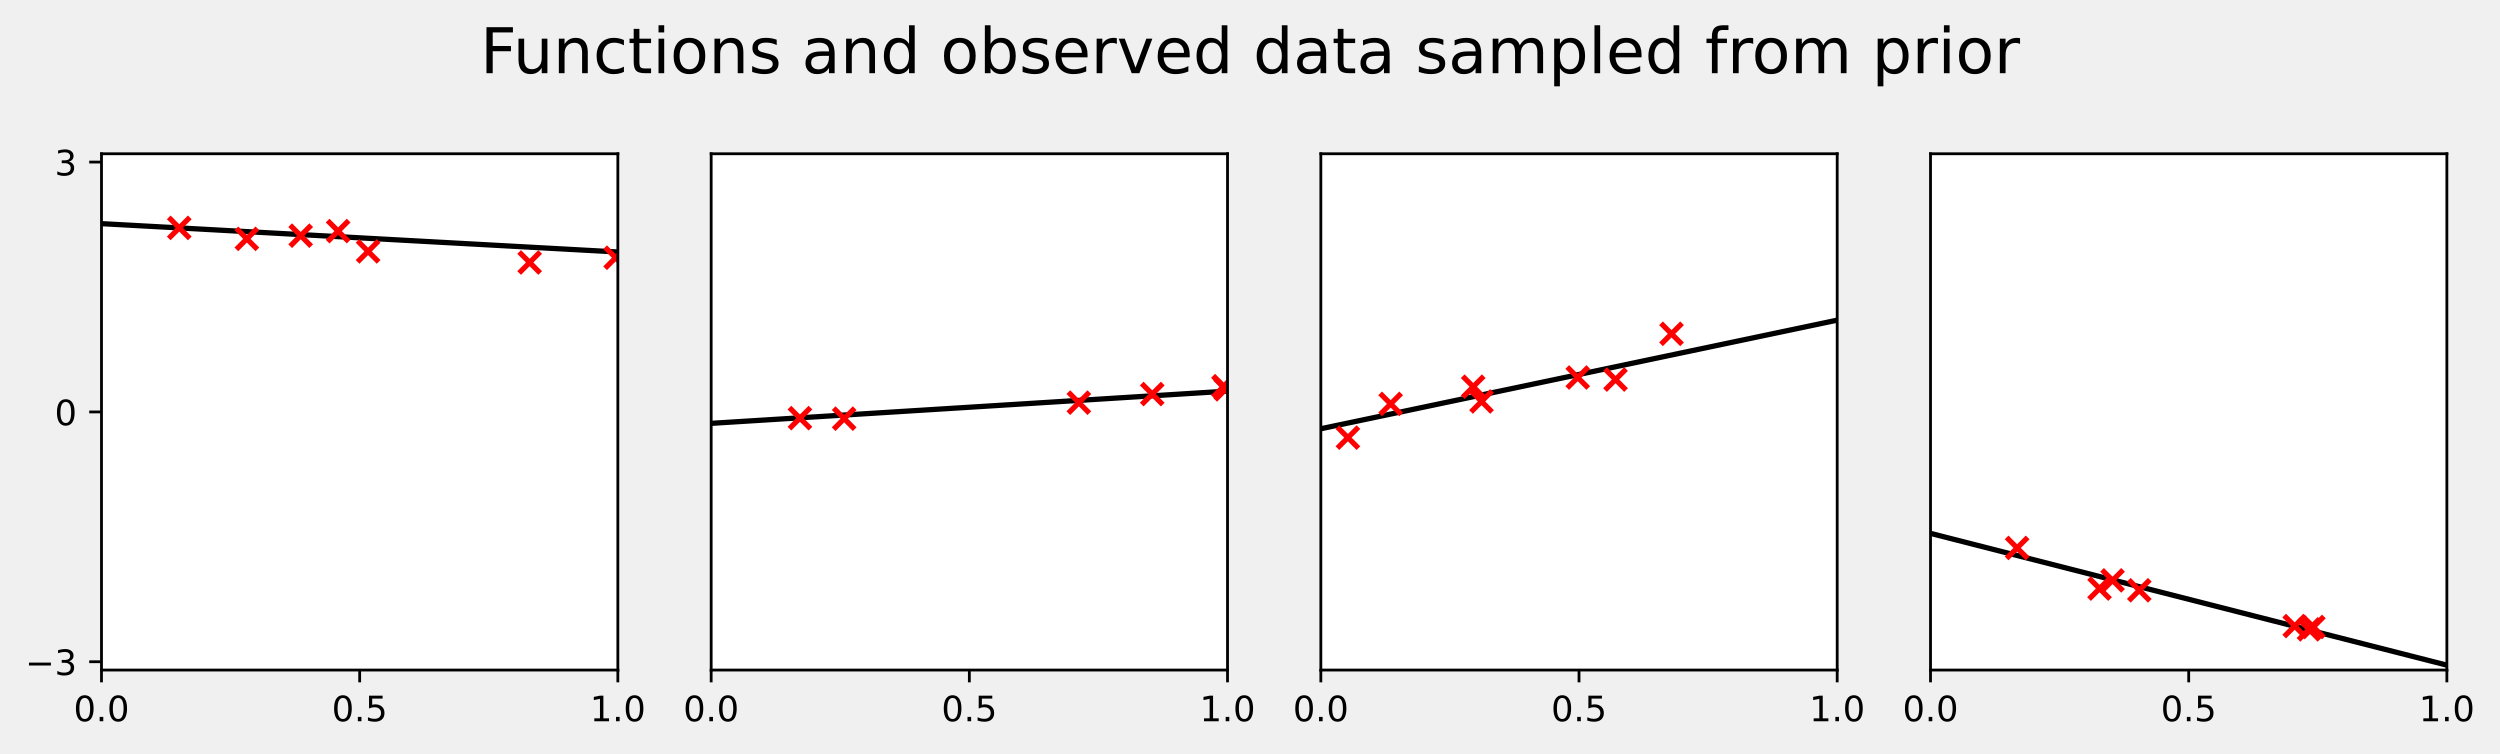
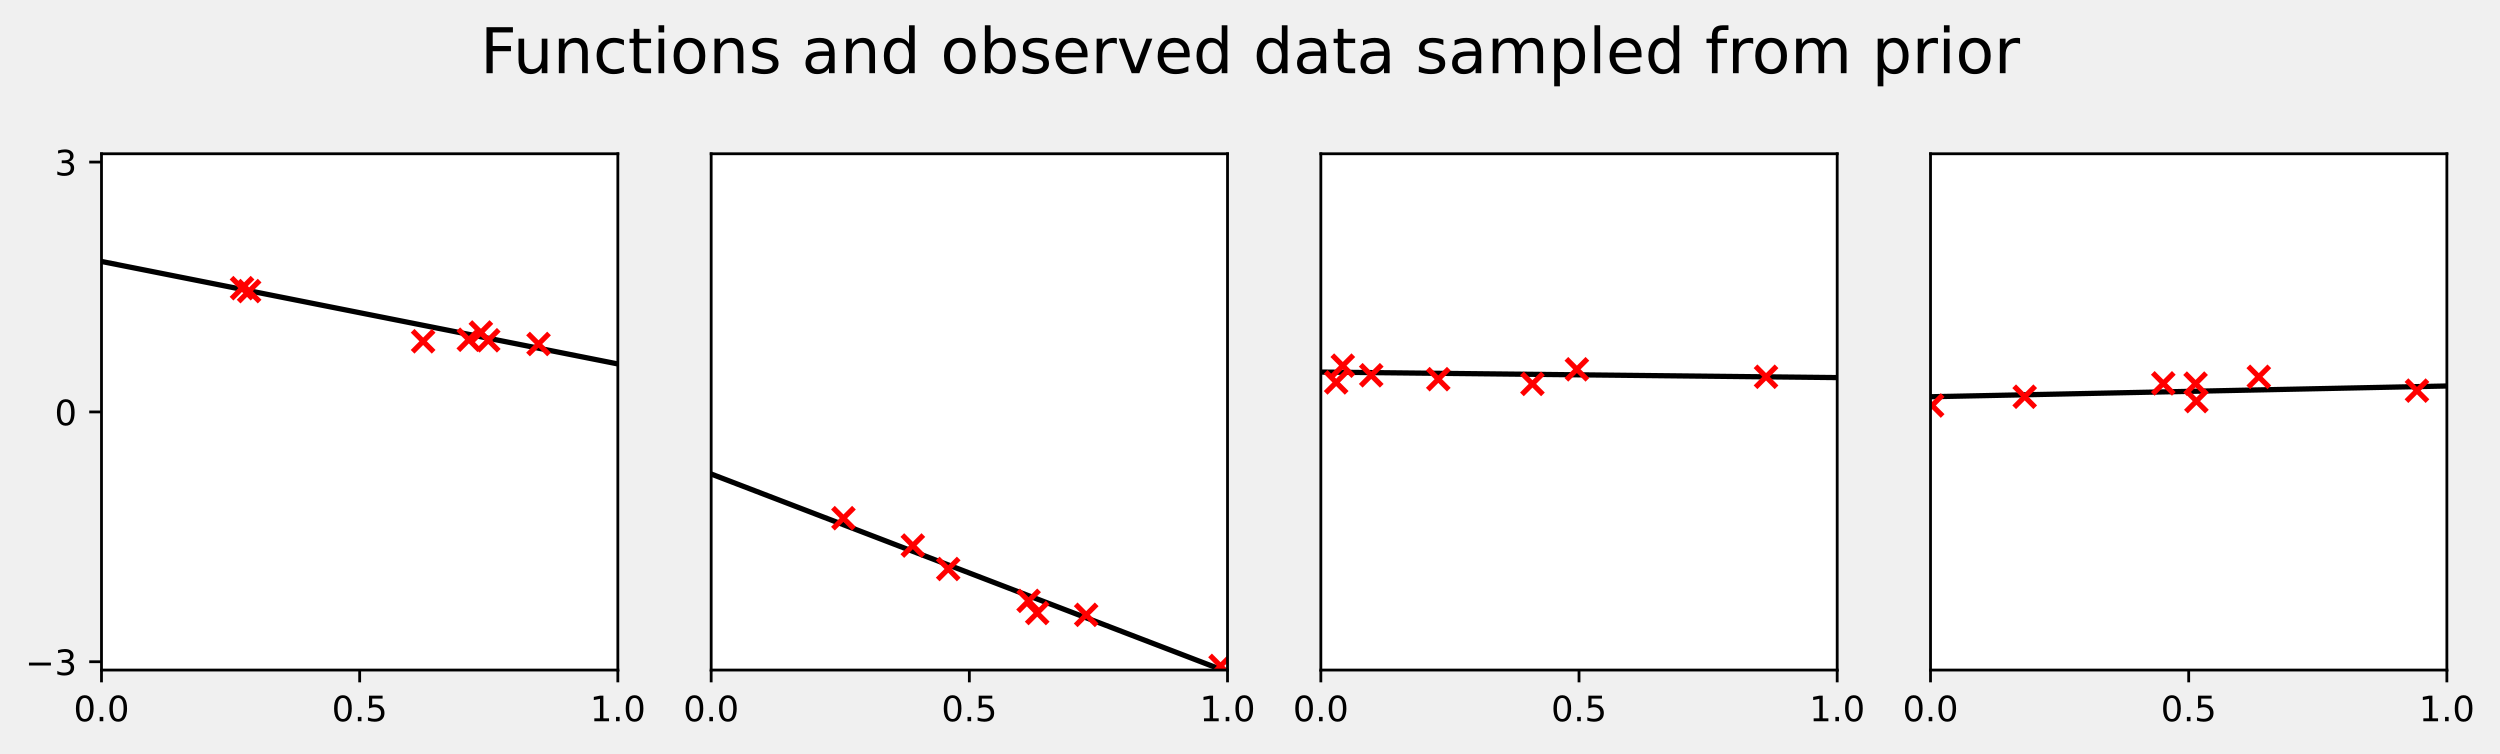
<svg xmlns="http://www.w3.org/2000/svg" xmlns:xlink="http://www.w3.org/1999/xlink" height="214.958pt" version="1.1" viewBox="0 0 712.931 214.958" width="712.931pt">
  <defs>
    <style type="text/css">*{stroke-linecap:butt;stroke-linejoin:round;}</style>
  </defs>
  <g id="figure_1">
    <g id="patch_1">
      <path d="M 0 214.958  L 712.931 214.958  L 712.931 -0  L 0 -0  z " style="fill:none;" />
    </g>
    <g id="axes_1">
      <g id="patch_2">
        <path d="M 28.942 191.08  L 176.192 191.08  L 176.192 43.85  L 28.942 43.85  z " style="fill:#ffffff;" />
      </g>
      <g id="line2d_1">
-         <path clip-path="url(#p3dce92cbe5)" d="M 28.942 63.778  L 30.43 63.859  L 31.917 63.941  L 33.404 64.023  L 34.892 64.104  L 36.379 64.186  L 37.866 64.268  L 39.354 64.349  L 40.841 64.431  L 42.329 64.513  L 43.816 64.594  L 45.303 64.676  L 46.791 64.758  L 48.278 64.839  L 49.765 64.921  L 51.253 65.003  L 52.74 65.084  L 54.228 65.166  L 55.715 65.248  L 57.202 65.329  L 58.69 65.411  L 60.177 65.493  L 61.664 65.574  L 63.152 65.656  L 64.639 65.738  L 66.127 65.819  L 67.614 65.901  L 69.101 65.983  L 70.589 66.064  L 72.076 66.146  L 73.563 66.228  L 75.051 66.31  L 76.538 66.391  L 78.026 66.473  L 79.513 66.555  L 81 66.636  L 82.488 66.718  L 83.975 66.8  L 85.462 66.881  L 86.95 66.963  L 88.437 67.045  L 89.925 67.126  L 91.412 67.208  L 92.899 67.29  L 94.387 67.371  L 95.874 67.453  L 97.361 67.535  L 98.849 67.616  L 100.336 67.698  L 101.824 67.78  L 103.311 67.861  L 104.798 67.943  L 106.286 68.025  L 107.773 68.106  L 109.26 68.188  L 110.748 68.27  L 112.235 68.351  L 113.722 68.433  L 115.21 68.515  L 116.697 68.597  L 118.185 68.678  L 119.672 68.76  L 121.159 68.842  L 122.647 68.923  L 124.134 69.005  L 125.621 69.087  L 127.109 69.168  L 128.596 69.25  L 130.084 69.332  L 131.571 69.413  L 133.058 69.495  L 134.546 69.577  L 136.033 69.658  L 137.52 69.74  L 139.008 69.822  L 140.495 69.903  L 141.983 69.985  L 143.47 70.067  L 144.957 70.148  L 146.445 70.23  L 147.932 70.312  L 149.419 70.393  L 150.907 70.475  L 152.394 70.557  L 153.882 70.638  L 155.369 70.72  L 156.856 70.802  L 158.344 70.883  L 159.831 70.965  L 161.318 71.047  L 162.806 71.129  L 164.293 71.21  L 165.781 71.292  L 167.268 71.374  L 168.755 71.455  L 170.243 71.537  L 171.73 71.619  L 173.217 71.7  L 174.705 71.782  L 176.192 71.864  " style="fill:none;stroke:#000000;stroke-linecap:square;stroke-width:1.5;" />
+         <path clip-path="url(#p190dbe35b3)" d="M 28.942 74.561  L 30.43 74.856  L 31.917 75.151  L 33.404 75.446  L 34.892 75.741  L 36.379 76.037  L 37.866 76.332  L 39.354 76.627  L 40.841 76.922  L 42.329 77.217  L 43.816 77.513  L 45.303 77.808  L 46.791 78.103  L 48.278 78.398  L 49.765 78.694  L 51.253 78.989  L 52.74 79.284  L 54.228 79.579  L 55.715 79.874  L 57.202 80.17  L 58.69 80.465  L 60.177 80.76  L 61.664 81.055  L 63.152 81.351  L 64.639 81.646  L 66.127 81.941  L 67.614 82.236  L 69.101 82.531  L 70.589 82.827  L 72.076 83.122  L 73.563 83.417  L 75.051 83.712  L 76.538 84.008  L 78.026 84.303  L 79.513 84.598  L 81 84.893  L 82.488 85.188  L 83.975 85.484  L 85.462 85.779  L 86.95 86.074  L 88.437 86.369  L 89.925 86.665  L 91.412 86.96  L 92.899 87.255  L 94.387 87.55  L 95.874 87.845  L 97.361 88.141  L 98.849 88.436  L 100.336 88.731  L 101.824 89.026  L 103.311 89.322  L 104.798 89.617  L 106.286 89.912  L 107.773 90.207  L 109.26 90.502  L 110.748 90.798  L 112.235 91.093  L 113.722 91.388  L 115.21 91.683  L 116.697 91.979  L 118.185 92.274  L 119.672 92.569  L 121.159 92.864  L 122.647 93.159  L 124.134 93.455  L 125.621 93.75  L 127.109 94.045  L 128.596 94.34  L 130.084 94.636  L 131.571 94.931  L 133.058 95.226  L 134.546 95.521  L 136.033 95.816  L 137.52 96.112  L 139.008 96.407  L 140.495 96.702  L 141.983 96.997  L 143.47 97.293  L 144.957 97.588  L 146.445 97.883  L 147.932 98.178  L 149.419 98.473  L 150.907 98.769  L 152.394 99.064  L 153.882 99.359  L 155.369 99.654  L 156.856 99.95  L 158.344 100.245  L 159.831 100.54  L 161.318 100.835  L 162.806 101.13  L 164.293 101.426  L 165.781 101.721  L 167.268 102.016  L 168.755 102.311  L 170.243 102.607  L 171.73 102.902  L 173.217 103.197  L 174.705 103.492  L 176.192 103.787  " style="fill:none;stroke:#000000;stroke-linecap:square;stroke-width:1.5;" />
      </g>
      <g id="matplotlib.axis_1">
        <g id="xtick_1">
          <g id="line2d_2">
            <defs>
-               <path d="M 0 0  L 0 3.5  " id="m2821bee00d" style="stroke:#000000;stroke-width:0.8;" />
+               <path d="M 0 0  L 0 3.5  " id="m318481efe6" style="stroke:#000000;stroke-width:0.8;" />
            </defs>
            <g>
-               <use style="stroke:#000000;stroke-width:0.8;" x="28.942" xlink:href="#m2821bee00d" y="191.08" />
+               <use style="stroke:#000000;stroke-width:0.8;" x="28.942" xlink:href="#m318481efe6" y="191.08" />
            </g>
          </g>
          <g id="text_1">
            <g transform="translate(20.99063 205.6784)scale(0.1 -0.1)">
              <defs>
                <path d="M 31.781 66.406  Q 24.172 66.406 20.328 58.906  Q 16.5 51.422 16.5 36.375  Q 16.5 21.391 20.328 13.891  Q 24.172 6.391 31.781 6.391  Q 39.453 6.391 43.281 13.891  Q 47.125 21.391 47.125 36.375  Q 47.125 51.422 43.281 58.906  Q 39.453 66.406 31.781 66.406  z M 31.781 74.219  Q 44.047 74.219 50.516 64.516  Q 56.984 54.828 56.984 36.375  Q 56.984 17.969 50.516 8.266  Q 44.047 -1.422 31.781 -1.422  Q 19.531 -1.422 13.062 8.266  Q 6.594 17.969 6.594 36.375  Q 6.594 54.828 13.062 64.516  Q 19.531 74.219 31.781 74.219  z " id="DejaVuSans-48" />
                <path d="M 10.688 12.406  L 21 12.406  L 21 0  L 10.688 0  z " id="DejaVuSans-46" />
              </defs>
              <use xlink:href="#DejaVuSans-48" />
              <use x="63.623" xlink:href="#DejaVuSans-46" />
              <use x="95.41" xlink:href="#DejaVuSans-48" />
            </g>
          </g>
        </g>
        <g id="xtick_2">
          <g id="line2d_3">
            <g>
-               <use style="stroke:#000000;stroke-width:0.8;" x="102.567" xlink:href="#m2821bee00d" y="191.08" />
+               <use style="stroke:#000000;stroke-width:0.8;" x="102.567" xlink:href="#m318481efe6" y="191.08" />
            </g>
          </g>
          <g id="text_2">
            <g transform="translate(94.61562 205.6784)scale(0.1 -0.1)">
              <defs>
                <path d="M 10.797 72.906  L 49.516 72.906  L 49.516 64.594  L 19.828 64.594  L 19.828 46.734  Q 21.969 47.469 24.109 47.828  Q 26.266 48.188 28.422 48.188  Q 40.625 48.188 47.75 41.5  Q 54.891 34.812 54.891 23.391  Q 54.891 11.625 47.562 5.094  Q 40.234 -1.422 26.906 -1.422  Q 22.312 -1.422 17.547 -0.641  Q 12.797 0.141 7.719 1.703  L 7.719 11.625  Q 12.109 9.234 16.797 8.062  Q 21.484 6.891 26.703 6.891  Q 35.156 6.891 40.078 11.328  Q 45.016 15.766 45.016 23.391  Q 45.016 31 40.078 35.438  Q 35.156 39.891 26.703 39.891  Q 22.75 39.891 18.812 39.016  Q 14.891 38.141 10.797 36.281  z " id="DejaVuSans-53" />
              </defs>
              <use xlink:href="#DejaVuSans-48" />
              <use x="63.623" xlink:href="#DejaVuSans-46" />
              <use x="95.41" xlink:href="#DejaVuSans-53" />
            </g>
          </g>
        </g>
        <g id="xtick_3">
          <g id="line2d_4">
            <g>
-               <use style="stroke:#000000;stroke-width:0.8;" x="176.192" xlink:href="#m2821bee00d" y="191.08" />
+               <use style="stroke:#000000;stroke-width:0.8;" x="176.192" xlink:href="#m318481efe6" y="191.08" />
            </g>
          </g>
          <g id="text_3">
            <g transform="translate(168.2406 205.6784)scale(0.1 -0.1)">
              <defs>
                <path d="M 12.406 8.297  L 28.516 8.297  L 28.516 63.922  L 10.984 60.406  L 10.984 69.391  L 28.422 72.906  L 38.281 72.906  L 38.281 8.297  L 54.391 8.297  L 54.391 0  L 12.406 0  z " id="DejaVuSans-49" />
              </defs>
              <use xlink:href="#DejaVuSans-49" />
              <use x="63.623" xlink:href="#DejaVuSans-46" />
              <use x="95.41" xlink:href="#DejaVuSans-48" />
            </g>
          </g>
        </g>
      </g>
      <g id="matplotlib.axis_2">
        <g id="ytick_1">
          <g id="line2d_5">
            <defs>
-               <path d="M 0 0  L -3.5 0  " id="m5debaa79bd" style="stroke:#000000;stroke-width:0.8;" />
+               <path d="M 0 0  L -3.5 0  " id="mc64f50868d" style="stroke:#000000;stroke-width:0.8;" />
            </defs>
            <g>
-               <use style="stroke:#000000;stroke-width:0.8;" x="28.942" xlink:href="#m5debaa79bd" y="188.705" />
+               <use style="stroke:#000000;stroke-width:0.8;" x="28.942" xlink:href="#mc64f50868d" y="188.705" />
            </g>
          </g>
          <g id="text_4">
            <g transform="translate(7.2 192.5045)scale(0.1 -0.1)">
              <defs>
                <path d="M 10.594 35.5  L 73.188 35.5  L 73.188 27.203  L 10.594 27.203  z " id="DejaVuSans-8722" />
                <path d="M 40.578 39.312  Q 47.656 37.797 51.625 33  Q 55.609 28.219 55.609 21.188  Q 55.609 10.406 48.188 4.484  Q 40.766 -1.422 27.094 -1.422  Q 22.516 -1.422 17.656 -0.516  Q 12.797 0.391 7.625 2.203  L 7.625 11.719  Q 11.719 9.328 16.594 8.109  Q 21.484 6.891 26.812 6.891  Q 36.078 6.891 40.938 10.547  Q 45.797 14.203 45.797 21.188  Q 45.797 27.641 41.281 31.266  Q 36.766 34.906 28.719 34.906  L 20.219 34.906  L 20.219 43.016  L 29.109 43.016  Q 36.375 43.016 40.234 45.922  Q 44.094 48.828 44.094 54.297  Q 44.094 59.906 40.109 62.906  Q 36.141 65.922 28.719 65.922  Q 24.656 65.922 20.016 65.031  Q 15.375 64.156 9.812 62.312  L 9.812 71.094  Q 15.438 72.656 20.344 73.438  Q 25.25 74.219 29.594 74.219  Q 40.828 74.219 47.359 69.109  Q 53.906 64.016 53.906 55.328  Q 53.906 49.266 50.438 45.094  Q 46.969 40.922 40.578 39.312  z " id="DejaVuSans-51" />
              </defs>
              <use xlink:href="#DejaVuSans-8722" />
              <use x="83.789" xlink:href="#DejaVuSans-51" />
            </g>
          </g>
        </g>
        <g id="ytick_2">
          <g id="line2d_6">
            <g>
-               <use style="stroke:#000000;stroke-width:0.8;" x="28.942" xlink:href="#m5debaa79bd" y="117.465" />
+               <use style="stroke:#000000;stroke-width:0.8;" x="28.942" xlink:href="#mc64f50868d" y="117.465" />
            </g>
          </g>
          <g id="text_5">
            <g transform="translate(15.57969 121.2641)scale(0.1 -0.1)">
              <use xlink:href="#DejaVuSans-48" />
            </g>
          </g>
        </g>
        <g id="ytick_3">
          <g id="line2d_7">
            <g>
-               <use style="stroke:#000000;stroke-width:0.8;" x="28.942" xlink:href="#m5debaa79bd" y="46.224" />
+               <use style="stroke:#000000;stroke-width:0.8;" x="28.942" xlink:href="#mc64f50868d" y="46.224" />
            </g>
          </g>
          <g id="text_6">
            <g transform="translate(15.57969 50.02358)scale(0.1 -0.1)">
              <use xlink:href="#DejaVuSans-51" />
            </g>
          </g>
        </g>
      </g>
      <g id="PathCollection_1">
        <defs>
-           <path d="M -3 3  L 3 -3  M -3 -3  L 3 3  " id="m48b1c55c23" style="stroke:#ff0000;stroke-width:1.5;" />
+           <path d="M -3 3  L 3 -3  M -3 -3  L 3 3  " id="mea6bf437be" style="stroke:#ff0000;stroke-width:1.5;" />
        </defs>
-         <g clip-path="url(#p3dce92cbe5)">
-           <use style="fill:#ff0000;stroke:#ff0000;stroke-width:1.5;" x="70.398" xlink:href="#m48b1c55c23" y="68.115" />
-           <use style="fill:#ff0000;stroke:#ff0000;stroke-width:1.5;" x="104.968" xlink:href="#m48b1c55c23" y="71.686" />
-           <use style="fill:#ff0000;stroke:#ff0000;stroke-width:1.5;" x="175.562" xlink:href="#m48b1c55c23" y="73.499" />
-           <use style="fill:#ff0000;stroke:#ff0000;stroke-width:1.5;" x="51.119" xlink:href="#m48b1c55c23" y="64.991" />
-           <use style="fill:#ff0000;stroke:#ff0000;stroke-width:1.5;" x="96.424" xlink:href="#m48b1c55c23" y="65.903" />
-           <use style="fill:#ff0000;stroke:#ff0000;stroke-width:1.5;" x="85.746" xlink:href="#m48b1c55c23" y="67.207" />
-           <use style="fill:#ff0000;stroke:#ff0000;stroke-width:1.5;" x="151.041" xlink:href="#m48b1c55c23" y="74.855" />
+         <g clip-path="url(#p190dbe35b3)">
+           <use style="fill:#ff0000;stroke:#ff0000;stroke-width:1.5;" x="137.129" xlink:href="#mea6bf437be" y="94.821" />
+           <use style="fill:#ff0000;stroke:#ff0000;stroke-width:1.5;" x="71.041" xlink:href="#mea6bf437be" y="83.014" />
+           <use style="fill:#ff0000;stroke:#ff0000;stroke-width:1.5;" x="139.238" xlink:href="#mea6bf437be" y="97.037" />
+           <use style="fill:#ff0000;stroke:#ff0000;stroke-width:1.5;" x="153.573" xlink:href="#mea6bf437be" y="98.098" />
+           <use style="fill:#ff0000;stroke:#ff0000;stroke-width:1.5;" x="133.693" xlink:href="#mea6bf437be" y="96.89" />
+           <use style="fill:#ff0000;stroke:#ff0000;stroke-width:1.5;" x="120.663" xlink:href="#mea6bf437be" y="97.327" />
+           <use style="fill:#ff0000;stroke:#ff0000;stroke-width:1.5;" x="69.019" xlink:href="#mea6bf437be" y="82.179" />
        </g>
      </g>
      <g id="patch_3">
        <path d="M 28.942 191.08  L 28.942 43.85  " style="fill:none;stroke:#000000;stroke-linecap:square;stroke-linejoin:miter;stroke-width:0.8;" />
      </g>
      <g id="patch_4">
        <path d="M 176.192 191.08  L 176.192 43.85  " style="fill:none;stroke:#000000;stroke-linecap:square;stroke-linejoin:miter;stroke-width:0.8;" />
      </g>
      <g id="patch_5">
        <path d="M 28.942 191.08  L 176.192 191.08  " style="fill:none;stroke:#000000;stroke-linecap:square;stroke-linejoin:miter;stroke-width:0.8;" />
      </g>
      <g id="patch_6">
        <path d="M 28.942 43.85  L 176.192 43.85  " style="fill:none;stroke:#000000;stroke-linecap:square;stroke-linejoin:miter;stroke-width:0.8;" />
      </g>
    </g>
    <g id="axes_2">
      <g id="patch_7">
        <path d="M 202.805 191.08  L 350.055 191.08  L 350.055 43.85  L 202.805 43.85  z " style="fill:#ffffff;" />
      </g>
      <g id="line2d_8">
-         <path clip-path="url(#pda66c8c3e3)" d="M 202.805 120.727  L 204.292 120.635  L 205.779 120.542  L 207.267 120.449  L 208.754 120.356  L 210.242 120.263  L 211.729 120.17  L 213.216 120.078  L 214.704 119.985  L 216.191 119.892  L 217.678 119.799  L 219.166 119.706  L 220.653 119.613  L 222.141 119.52  L 223.628 119.428  L 225.115 119.335  L 226.603 119.242  L 228.09 119.149  L 229.577 119.056  L 231.065 118.963  L 232.552 118.871  L 234.04 118.778  L 235.527 118.685  L 237.014 118.592  L 238.502 118.499  L 239.989 118.406  L 241.476 118.314  L 242.964 118.221  L 244.451 118.128  L 245.939 118.035  L 247.426 117.942  L 248.913 117.849  L 250.401 117.756  L 251.888 117.664  L 253.375 117.571  L 254.863 117.478  L 256.35 117.385  L 257.838 117.292  L 259.325 117.199  L 260.812 117.107  L 262.3 117.014  L 263.787 116.921  L 265.274 116.828  L 266.762 116.735  L 268.249 116.642  L 269.737 116.55  L 271.224 116.457  L 272.711 116.364  L 274.199 116.271  L 275.686 116.178  L 277.173 116.085  L 278.661 115.992  L 280.148 115.9  L 281.635 115.807  L 283.123 115.714  L 284.61 115.621  L 286.098 115.528  L 287.585 115.435  L 289.072 115.343  L 290.56 115.25  L 292.047 115.157  L 293.534 115.064  L 295.022 114.971  L 296.509 114.878  L 297.997 114.786  L 299.484 114.693  L 300.971 114.6  L 302.459 114.507  L 303.946 114.414  L 305.433 114.321  L 306.921 114.228  L 308.408 114.136  L 309.896 114.043  L 311.383 113.95  L 312.87 113.857  L 314.358 113.764  L 315.845 113.671  L 317.332 113.579  L 318.82 113.486  L 320.307 113.393  L 321.795 113.3  L 323.282 113.207  L 324.769 113.114  L 326.257 113.022  L 327.744 112.929  L 329.231 112.836  L 330.719 112.743  L 332.206 112.65  L 333.694 112.557  L 335.181 112.465  L 336.668 112.372  L 338.156 112.279  L 339.643 112.186  L 341.13 112.093  L 342.618 112  L 344.105 111.907  L 345.593 111.815  L 347.08 111.722  L 348.567 111.629  L 350.055 111.536  " style="fill:none;stroke:#000000;stroke-linecap:square;stroke-width:1.5;" />
+         <path clip-path="url(#pf1721d8f9f)" d="M 202.805 135.171  L 204.292 135.742  L 205.779 136.312  L 207.267 136.882  L 208.754 137.452  L 210.242 138.023  L 211.729 138.593  L 213.216 139.163  L 214.704 139.733  L 216.191 140.304  L 217.678 140.874  L 219.166 141.444  L 220.653 142.014  L 222.141 142.585  L 223.628 143.155  L 225.115 143.725  L 226.603 144.296  L 228.09 144.866  L 229.577 145.436  L 231.065 146.006  L 232.552 146.577  L 234.04 147.147  L 235.527 147.717  L 237.014 148.287  L 238.502 148.858  L 239.989 149.428  L 241.476 149.998  L 242.964 150.568  L 244.451 151.139  L 245.939 151.709  L 247.426 152.279  L 248.913 152.85  L 250.401 153.42  L 251.888 153.99  L 253.375 154.56  L 254.863 155.131  L 256.35 155.701  L 257.838 156.271  L 259.325 156.841  L 260.812 157.412  L 262.3 157.982  L 263.787 158.552  L 265.274 159.122  L 266.762 159.693  L 268.249 160.263  L 269.737 160.833  L 271.224 161.403  L 272.711 161.974  L 274.199 162.544  L 275.686 163.114  L 277.173 163.685  L 278.661 164.255  L 280.148 164.825  L 281.635 165.395  L 283.123 165.966  L 284.61 166.536  L 286.098 167.106  L 287.585 167.676  L 289.072 168.247  L 290.56 168.817  L 292.047 169.387  L 293.534 169.957  L 295.022 170.528  L 296.509 171.098  L 297.997 171.668  L 299.484 172.239  L 300.971 172.809  L 302.459 173.379  L 303.946 173.949  L 305.433 174.52  L 306.921 175.09  L 308.408 175.66  L 309.896 176.23  L 311.383 176.801  L 312.87 177.371  L 314.358 177.941  L 315.845 178.511  L 317.332 179.082  L 318.82 179.652  L 320.307 180.222  L 321.795 180.793  L 323.282 181.363  L 324.769 181.933  L 326.257 182.503  L 327.744 183.074  L 329.231 183.644  L 330.719 184.214  L 332.206 184.784  L 333.694 185.355  L 335.181 185.925  L 336.668 186.495  L 338.156 187.065  L 339.643 187.636  L 341.13 188.206  L 342.618 188.776  L 344.105 189.346  L 345.593 189.917  L 347.08 190.487  L 348.567 191.057  L 350.055 191.628  " style="fill:none;stroke:#000000;stroke-linecap:square;stroke-width:1.5;" />
      </g>
      <g id="matplotlib.axis_3">
        <g id="xtick_4">
          <g id="line2d_9">
            <g>
-               <use style="stroke:#000000;stroke-width:0.8;" x="202.805" xlink:href="#m2821bee00d" y="191.08" />
+               <use style="stroke:#000000;stroke-width:0.8;" x="202.805" xlink:href="#m318481efe6" y="191.08" />
            </g>
          </g>
          <g id="text_7">
            <g transform="translate(194.8531 205.6784)scale(0.1 -0.1)">
              <use xlink:href="#DejaVuSans-48" />
              <use x="63.623" xlink:href="#DejaVuSans-46" />
              <use x="95.41" xlink:href="#DejaVuSans-48" />
            </g>
          </g>
        </g>
        <g id="xtick_5">
          <g id="line2d_10">
            <g>
-               <use style="stroke:#000000;stroke-width:0.8;" x="276.43" xlink:href="#m2821bee00d" y="191.08" />
+               <use style="stroke:#000000;stroke-width:0.8;" x="276.43" xlink:href="#m318481efe6" y="191.08" />
            </g>
          </g>
          <g id="text_8">
            <g transform="translate(268.4781 205.6784)scale(0.1 -0.1)">
              <use xlink:href="#DejaVuSans-48" />
              <use x="63.623" xlink:href="#DejaVuSans-46" />
              <use x="95.41" xlink:href="#DejaVuSans-53" />
            </g>
          </g>
        </g>
        <g id="xtick_6">
          <g id="line2d_11">
            <g>
-               <use style="stroke:#000000;stroke-width:0.8;" x="350.055" xlink:href="#m2821bee00d" y="191.08" />
+               <use style="stroke:#000000;stroke-width:0.8;" x="350.055" xlink:href="#m318481efe6" y="191.08" />
            </g>
          </g>
          <g id="text_9">
            <g transform="translate(342.1031 205.6784)scale(0.1 -0.1)">
              <use xlink:href="#DejaVuSans-49" />
              <use x="63.623" xlink:href="#DejaVuSans-46" />
              <use x="95.41" xlink:href="#DejaVuSans-48" />
            </g>
          </g>
        </g>
      </g>
      <g id="matplotlib.axis_4" />
      <g id="PathCollection_2">
-         <g clip-path="url(#pda66c8c3e3)">
-           <use style="fill:#ff0000;stroke:#ff0000;stroke-width:1.5;" x="228.115" xlink:href="#m48b1c55c23" y="119.241" />
-           <use style="fill:#ff0000;stroke:#ff0000;stroke-width:1.5;" x="348.994" xlink:href="#m48b1c55c23" y="110.182" />
-           <use style="fill:#ff0000;stroke:#ff0000;stroke-width:1.5;" x="240.732" xlink:href="#m48b1c55c23" y="119.392" />
-           <use style="fill:#ff0000;stroke:#ff0000;stroke-width:1.5;" x="348.924" xlink:href="#m48b1c55c23" y="110.237" />
-           <use style="fill:#ff0000;stroke:#ff0000;stroke-width:1.5;" x="307.655" xlink:href="#m48b1c55c23" y="114.824" />
-           <use style="fill:#ff0000;stroke:#ff0000;stroke-width:1.5;" x="328.588" xlink:href="#m48b1c55c23" y="112.379" />
-           <use style="fill:#ff0000;stroke:#ff0000;stroke-width:1.5;" x="349.526" xlink:href="#m48b1c55c23" y="111.036" />
+         <g clip-path="url(#pf1721d8f9f)">
+           <use style="fill:#ff0000;stroke:#ff0000;stroke-width:1.5;" x="309.75" xlink:href="#mea6bf437be" y="175.337" />
+           <use style="fill:#ff0000;stroke:#ff0000;stroke-width:1.5;" x="348.065" xlink:href="#mea6bf437be" y="189.903" />
+           <use style="fill:#ff0000;stroke:#ff0000;stroke-width:1.5;" x="295.781" xlink:href="#mea6bf437be" y="174.812" />
+           <use style="fill:#ff0000;stroke:#ff0000;stroke-width:1.5;" x="240.522" xlink:href="#mea6bf437be" y="147.773" />
+           <use style="fill:#ff0000;stroke:#ff0000;stroke-width:1.5;" x="260.315" xlink:href="#mea6bf437be" y="155.576" />
+           <use style="fill:#ff0000;stroke:#ff0000;stroke-width:1.5;" x="293.322" xlink:href="#mea6bf437be" y="171.352" />
+           <use style="fill:#ff0000;stroke:#ff0000;stroke-width:1.5;" x="270.405" xlink:href="#mea6bf437be" y="162.263" />
        </g>
      </g>
      <g id="patch_8">
        <path d="M 202.805 191.08  L 202.805 43.85  " style="fill:none;stroke:#000000;stroke-linecap:square;stroke-linejoin:miter;stroke-width:0.8;" />
      </g>
      <g id="patch_9">
        <path d="M 350.055 191.08  L 350.055 43.85  " style="fill:none;stroke:#000000;stroke-linecap:square;stroke-linejoin:miter;stroke-width:0.8;" />
      </g>
      <g id="patch_10">
        <path d="M 202.805 191.08  L 350.055 191.08  " style="fill:none;stroke:#000000;stroke-linecap:square;stroke-linejoin:miter;stroke-width:0.8;" />
      </g>
      <g id="patch_11">
        <path d="M 202.805 43.85  L 350.055 43.85  " style="fill:none;stroke:#000000;stroke-linecap:square;stroke-linejoin:miter;stroke-width:0.8;" />
      </g>
    </g>
    <g id="axes_3">
      <g id="patch_12">
        <path d="M 376.667 191.08  L 523.917 191.08  L 523.917 43.85  L 376.667 43.85  z " style="fill:#ffffff;" />
      </g>
      <g id="line2d_12">
-         <path clip-path="url(#p84f3def834)" d="M 376.667 122.27  L 378.155 121.957  L 379.642 121.644  L 381.129 121.331  L 382.617 121.019  L 384.104 120.706  L 385.591 120.393  L 387.079 120.08  L 388.566 119.767  L 390.054 119.455  L 391.541 119.142  L 393.028 118.829  L 394.516 118.516  L 396.003 118.203  L 397.49 117.89  L 398.978 117.578  L 400.465 117.265  L 401.953 116.952  L 403.44 116.639  L 404.927 116.326  L 406.415 116.014  L 407.902 115.701  L 409.389 115.388  L 410.877 115.075  L 412.364 114.762  L 413.852 114.45  L 415.339 114.137  L 416.826 113.824  L 418.314 113.511  L 419.801 113.198  L 421.288 112.885  L 422.776 112.573  L 424.263 112.26  L 425.751 111.947  L 427.238 111.634  L 428.725 111.321  L 430.213 111.009  L 431.7 110.696  L 433.187 110.383  L 434.675 110.07  L 436.162 109.757  L 437.65 109.444  L 439.137 109.132  L 440.624 108.819  L 442.112 108.506  L 443.599 108.193  L 445.086 107.88  L 446.574 107.568  L 448.061 107.255  L 449.549 106.942  L 451.036 106.629  L 452.523 106.316  L 454.011 106.003  L 455.498 105.691  L 456.985 105.378  L 458.473 105.065  L 459.96 104.752  L 461.447 104.439  L 462.935 104.127  L 464.422 103.814  L 465.91 103.501  L 467.397 103.188  L 468.884 102.875  L 470.372 102.562  L 471.859 102.25  L 473.346 101.937  L 474.834 101.624  L 476.321 101.311  L 477.809 100.998  L 479.296 100.686  L 480.783 100.373  L 482.271 100.06  L 483.758 99.747  L 485.245 99.434  L 486.733 99.121  L 488.22 98.809  L 489.708 98.496  L 491.195 98.183  L 492.682 97.87  L 494.17 97.557  L 495.657 97.245  L 497.144 96.932  L 498.632 96.619  L 500.119 96.306  L 501.607 95.993  L 503.094 95.68  L 504.581 95.368  L 506.069 95.055  L 507.556 94.742  L 509.043 94.429  L 510.531 94.116  L 512.018 93.804  L 513.506 93.491  L 514.993 93.178  L 516.48 92.865  L 517.968 92.552  L 519.455 92.24  L 520.942 91.927  L 522.43 91.614  L 523.917 91.301  " style="fill:none;stroke:#000000;stroke-linecap:square;stroke-width:1.5;" />
+         <path clip-path="url(#p7445672bc3)" d="M 376.667 106.1  L 378.155 106.116  L 379.642 106.132  L 381.129 106.147  L 382.617 106.163  L 384.104 106.179  L 385.591 106.195  L 387.079 106.211  L 388.566 106.227  L 390.054 106.243  L 391.541 106.259  L 393.028 106.275  L 394.516 106.291  L 396.003 106.307  L 397.49 106.323  L 398.978 106.339  L 400.465 106.355  L 401.953 106.371  L 403.44 106.387  L 404.927 106.403  L 406.415 106.418  L 407.902 106.434  L 409.389 106.45  L 410.877 106.466  L 412.364 106.482  L 413.852 106.498  L 415.339 106.514  L 416.826 106.53  L 418.314 106.546  L 419.801 106.562  L 421.288 106.578  L 422.776 106.594  L 424.263 106.61  L 425.751 106.626  L 427.238 106.642  L 428.725 106.658  L 430.213 106.674  L 431.7 106.69  L 433.187 106.705  L 434.675 106.721  L 436.162 106.737  L 437.65 106.753  L 439.137 106.769  L 440.624 106.785  L 442.112 106.801  L 443.599 106.817  L 445.086 106.833  L 446.574 106.849  L 448.061 106.865  L 449.549 106.881  L 451.036 106.897  L 452.523 106.913  L 454.011 106.929  L 455.498 106.945  L 456.985 106.961  L 458.473 106.976  L 459.96 106.992  L 461.447 107.008  L 462.935 107.024  L 464.422 107.04  L 465.91 107.056  L 467.397 107.072  L 468.884 107.088  L 470.372 107.104  L 471.859 107.12  L 473.346 107.136  L 474.834 107.152  L 476.321 107.168  L 477.809 107.184  L 479.296 107.2  L 480.783 107.216  L 482.271 107.232  L 483.758 107.248  L 485.245 107.263  L 486.733 107.279  L 488.22 107.295  L 489.708 107.311  L 491.195 107.327  L 492.682 107.343  L 494.17 107.359  L 495.657 107.375  L 497.144 107.391  L 498.632 107.407  L 500.119 107.423  L 501.607 107.439  L 503.094 107.455  L 504.581 107.471  L 506.069 107.487  L 507.556 107.503  L 509.043 107.519  L 510.531 107.534  L 512.018 107.55  L 513.506 107.566  L 514.993 107.582  L 516.48 107.598  L 517.968 107.614  L 519.455 107.63  L 520.942 107.646  L 522.43 107.662  L 523.917 107.678  " style="fill:none;stroke:#000000;stroke-linecap:square;stroke-width:1.5;" />
      </g>
      <g id="matplotlib.axis_5">
        <g id="xtick_7">
          <g id="line2d_13">
            <g>
-               <use style="stroke:#000000;stroke-width:0.8;" x="376.667" xlink:href="#m2821bee00d" y="191.08" />
+               <use style="stroke:#000000;stroke-width:0.8;" x="376.667" xlink:href="#m318481efe6" y="191.08" />
            </g>
          </g>
          <g id="text_10">
            <g transform="translate(368.7156 205.6784)scale(0.1 -0.1)">
              <use xlink:href="#DejaVuSans-48" />
              <use x="63.623" xlink:href="#DejaVuSans-46" />
              <use x="95.41" xlink:href="#DejaVuSans-48" />
            </g>
          </g>
        </g>
        <g id="xtick_8">
          <g id="line2d_14">
            <g>
-               <use style="stroke:#000000;stroke-width:0.8;" x="450.292" xlink:href="#m2821bee00d" y="191.08" />
+               <use style="stroke:#000000;stroke-width:0.8;" x="450.292" xlink:href="#m318481efe6" y="191.08" />
            </g>
          </g>
          <g id="text_11">
            <g transform="translate(442.3406 205.6784)scale(0.1 -0.1)">
              <use xlink:href="#DejaVuSans-48" />
              <use x="63.623" xlink:href="#DejaVuSans-46" />
              <use x="95.41" xlink:href="#DejaVuSans-53" />
            </g>
          </g>
        </g>
        <g id="xtick_9">
          <g id="line2d_15">
            <g>
-               <use style="stroke:#000000;stroke-width:0.8;" x="523.917" xlink:href="#m2821bee00d" y="191.08" />
+               <use style="stroke:#000000;stroke-width:0.8;" x="523.917" xlink:href="#m318481efe6" y="191.08" />
            </g>
          </g>
          <g id="text_12">
            <g transform="translate(515.9656 205.6784)scale(0.1 -0.1)">
              <use xlink:href="#DejaVuSans-49" />
              <use x="63.623" xlink:href="#DejaVuSans-46" />
              <use x="95.41" xlink:href="#DejaVuSans-48" />
            </g>
          </g>
        </g>
      </g>
      <g id="matplotlib.axis_6" />
      <g id="PathCollection_3">
-         <g clip-path="url(#p84f3def834)">
-           <use style="fill:#ff0000;stroke:#ff0000;stroke-width:1.5;" x="384.385" xlink:href="#m48b1c55c23" y="124.803" />
-           <use style="fill:#ff0000;stroke:#ff0000;stroke-width:1.5;" x="476.669" xlink:href="#m48b1c55c23" y="95.19" />
-           <use style="fill:#ff0000;stroke:#ff0000;stroke-width:1.5;" x="420.122" xlink:href="#m48b1c55c23" y="110.281" />
-           <use style="fill:#ff0000;stroke:#ff0000;stroke-width:1.5;" x="396.574" xlink:href="#m48b1c55c23" y="115.181" />
-           <use style="fill:#ff0000;stroke:#ff0000;stroke-width:1.5;" x="449.929" xlink:href="#m48b1c55c23" y="107.657" />
-           <use style="fill:#ff0000;stroke:#ff0000;stroke-width:1.5;" x="422.49" xlink:href="#m48b1c55c23" y="114.485" />
-           <use style="fill:#ff0000;stroke:#ff0000;stroke-width:1.5;" x="460.705" xlink:href="#m48b1c55c23" y="108.241" />
+         <g clip-path="url(#p7445672bc3)">
+           <use style="fill:#ff0000;stroke:#ff0000;stroke-width:1.5;" x="410.161" xlink:href="#mea6bf437be" y="108.133" />
+           <use style="fill:#ff0000;stroke:#ff0000;stroke-width:1.5;" x="437.007" xlink:href="#mea6bf437be" y="109.475" />
+           <use style="fill:#ff0000;stroke:#ff0000;stroke-width:1.5;" x="381.039" xlink:href="#mea6bf437be" y="109.048" />
+           <use style="fill:#ff0000;stroke:#ff0000;stroke-width:1.5;" x="449.685" xlink:href="#mea6bf437be" y="105.32" />
+           <use style="fill:#ff0000;stroke:#ff0000;stroke-width:1.5;" x="382.929" xlink:href="#mea6bf437be" y="104.282" />
+           <use style="fill:#ff0000;stroke:#ff0000;stroke-width:1.5;" x="391.037" xlink:href="#mea6bf437be" y="107.019" />
+           <use style="fill:#ff0000;stroke:#ff0000;stroke-width:1.5;" x="503.622" xlink:href="#mea6bf437be" y="107.449" />
        </g>
      </g>
      <g id="patch_13">
        <path d="M 376.667 191.08  L 376.667 43.85  " style="fill:none;stroke:#000000;stroke-linecap:square;stroke-linejoin:miter;stroke-width:0.8;" />
      </g>
      <g id="patch_14">
        <path d="M 523.917 191.08  L 523.917 43.85  " style="fill:none;stroke:#000000;stroke-linecap:square;stroke-linejoin:miter;stroke-width:0.8;" />
      </g>
      <g id="patch_15">
        <path d="M 376.667 191.08  L 523.917 191.08  " style="fill:none;stroke:#000000;stroke-linecap:square;stroke-linejoin:miter;stroke-width:0.8;" />
      </g>
      <g id="patch_16">
        <path d="M 376.667 43.85  L 523.917 43.85  " style="fill:none;stroke:#000000;stroke-linecap:square;stroke-linejoin:miter;stroke-width:0.8;" />
      </g>
    </g>
    <g id="axes_4">
      <g id="patch_17">
        <path d="M 550.53 191.08  L 697.78 191.08  L 697.78 43.85  L 550.53 43.85  z " style="fill:#ffffff;" />
      </g>
      <g id="line2d_16">
-         <path clip-path="url(#pee09b11c85)" d="M 550.53 152.102  L 552.017 152.482  L 553.504 152.861  L 554.992 153.241  L 556.479 153.621  L 557.967 154  L 559.454 154.38  L 560.941 154.759  L 562.429 155.139  L 563.916 155.519  L 565.403 155.898  L 566.891 156.278  L 568.378 156.657  L 569.866 157.037  L 571.353 157.417  L 572.84 157.796  L 574.328 158.176  L 575.815 158.555  L 577.302 158.935  L 578.79 159.314  L 580.277 159.694  L 581.765 160.074  L 583.252 160.453  L 584.739 160.833  L 586.227 161.212  L 587.714 161.592  L 589.201 161.972  L 590.689 162.351  L 592.176 162.731  L 593.664 163.11  L 595.151 163.49  L 596.638 163.87  L 598.126 164.249  L 599.613 164.629  L 601.1 165.008  L 602.588 165.388  L 604.075 165.767  L 605.563 166.147  L 607.05 166.527  L 608.537 166.906  L 610.025 167.286  L 611.512 167.665  L 612.999 168.045  L 614.487 168.425  L 615.974 168.804  L 617.462 169.184  L 618.949 169.563  L 620.436 169.943  L 621.924 170.323  L 623.411 170.702  L 624.898 171.082  L 626.386 171.461  L 627.873 171.841  L 629.36 172.22  L 630.848 172.6  L 632.335 172.98  L 633.823 173.359  L 635.31 173.739  L 636.797 174.118  L 638.285 174.498  L 639.772 174.878  L 641.259 175.257  L 642.747 175.637  L 644.234 176.016  L 645.722 176.396  L 647.209 176.776  L 648.696 177.155  L 650.184 177.535  L 651.671 177.914  L 653.158 178.294  L 654.646 178.673  L 656.133 179.053  L 657.621 179.433  L 659.108 179.812  L 660.595 180.192  L 662.083 180.571  L 663.57 180.951  L 665.057 181.331  L 666.545 181.71  L 668.032 182.09  L 669.52 182.469  L 671.007 182.849  L 672.494 183.229  L 673.982 183.608  L 675.469 183.988  L 676.956 184.367  L 678.444 184.747  L 679.931 185.126  L 681.419 185.506  L 682.906 185.886  L 684.393 186.265  L 685.881 186.645  L 687.368 187.024  L 688.855 187.404  L 690.343 187.784  L 691.83 188.163  L 693.318 188.543  L 694.805 188.922  L 696.292 189.302  L 697.78 189.682  " style="fill:none;stroke:#000000;stroke-linecap:square;stroke-width:1.5;" />
+         <path clip-path="url(#p37cf21fe4b)" d="M 550.53 113.141  L 552.017 113.11  L 553.504 113.079  L 554.992 113.048  L 556.479 113.017  L 557.967 112.986  L 559.454 112.955  L 560.941 112.924  L 562.429 112.893  L 563.916 112.863  L 565.403 112.832  L 566.891 112.801  L 568.378 112.77  L 569.866 112.739  L 571.353 112.708  L 572.84 112.677  L 574.328 112.646  L 575.815 112.615  L 577.302 112.584  L 578.79 112.553  L 580.277 112.522  L 581.765 112.491  L 583.252 112.46  L 584.739 112.429  L 586.227 112.398  L 587.714 112.367  L 589.201 112.336  L 590.689 112.305  L 592.176 112.274  L 593.664 112.243  L 595.151 112.212  L 596.638 112.181  L 598.126 112.15  L 599.613 112.119  L 601.1 112.088  L 602.588 112.057  L 604.075 112.026  L 605.563 111.995  L 607.05 111.964  L 608.537 111.933  L 610.025 111.902  L 611.512 111.871  L 612.999 111.841  L 614.487 111.81  L 615.974 111.779  L 617.462 111.748  L 618.949 111.717  L 620.436 111.686  L 621.924 111.655  L 623.411 111.624  L 624.898 111.593  L 626.386 111.562  L 627.873 111.531  L 629.36 111.5  L 630.848 111.469  L 632.335 111.438  L 633.823 111.407  L 635.31 111.376  L 636.797 111.345  L 638.285 111.314  L 639.772 111.283  L 641.259 111.252  L 642.747 111.221  L 644.234 111.19  L 645.722 111.159  L 647.209 111.128  L 648.696 111.097  L 650.184 111.066  L 651.671 111.035  L 653.158 111.004  L 654.646 110.973  L 656.133 110.942  L 657.621 110.911  L 659.108 110.88  L 660.595 110.849  L 662.083 110.819  L 663.57 110.788  L 665.057 110.757  L 666.545 110.726  L 668.032 110.695  L 669.52 110.664  L 671.007 110.633  L 672.494 110.602  L 673.982 110.571  L 675.469 110.54  L 676.956 110.509  L 678.444 110.478  L 679.931 110.447  L 681.419 110.416  L 682.906 110.385  L 684.393 110.354  L 685.881 110.323  L 687.368 110.292  L 688.855 110.261  L 690.343 110.23  L 691.83 110.199  L 693.318 110.168  L 694.805 110.137  L 696.292 110.106  L 697.78 110.075  " style="fill:none;stroke:#000000;stroke-linecap:square;stroke-width:1.5;" />
      </g>
      <g id="matplotlib.axis_7">
        <g id="xtick_10">
          <g id="line2d_17">
            <g>
-               <use style="stroke:#000000;stroke-width:0.8;" x="550.53" xlink:href="#m2821bee00d" y="191.08" />
+               <use style="stroke:#000000;stroke-width:0.8;" x="550.53" xlink:href="#m318481efe6" y="191.08" />
            </g>
          </g>
          <g id="text_13">
            <g transform="translate(542.5781 205.6784)scale(0.1 -0.1)">
              <use xlink:href="#DejaVuSans-48" />
              <use x="63.623" xlink:href="#DejaVuSans-46" />
              <use x="95.41" xlink:href="#DejaVuSans-48" />
            </g>
          </g>
        </g>
        <g id="xtick_11">
          <g id="line2d_18">
            <g>
-               <use style="stroke:#000000;stroke-width:0.8;" x="624.155" xlink:href="#m2821bee00d" y="191.08" />
+               <use style="stroke:#000000;stroke-width:0.8;" x="624.155" xlink:href="#m318481efe6" y="191.08" />
            </g>
          </g>
          <g id="text_14">
            <g transform="translate(616.2031 205.6784)scale(0.1 -0.1)">
              <use xlink:href="#DejaVuSans-48" />
              <use x="63.623" xlink:href="#DejaVuSans-46" />
              <use x="95.41" xlink:href="#DejaVuSans-53" />
            </g>
          </g>
        </g>
        <g id="xtick_12">
          <g id="line2d_19">
            <g>
-               <use style="stroke:#000000;stroke-width:0.8;" x="697.78" xlink:href="#m2821bee00d" y="191.08" />
+               <use style="stroke:#000000;stroke-width:0.8;" x="697.78" xlink:href="#m318481efe6" y="191.08" />
            </g>
          </g>
          <g id="text_15">
            <g transform="translate(689.8281 205.6784)scale(0.1 -0.1)">
              <use xlink:href="#DejaVuSans-49" />
              <use x="63.623" xlink:href="#DejaVuSans-46" />
              <use x="95.41" xlink:href="#DejaVuSans-48" />
            </g>
          </g>
        </g>
      </g>
      <g id="matplotlib.axis_8" />
      <g id="PathCollection_4">
-         <g clip-path="url(#pee09b11c85)">
-           <use style="fill:#ff0000;stroke:#ff0000;stroke-width:1.5;" x="610.068" xlink:href="#m48b1c55c23" y="168.333" />
-           <use style="fill:#ff0000;stroke:#ff0000;stroke-width:1.5;" x="658.463" xlink:href="#m48b1c55c23" y="179.477" />
-           <use style="fill:#ff0000;stroke:#ff0000;stroke-width:1.5;" x="654.379" xlink:href="#m48b1c55c23" y="178.538" />
-           <use style="fill:#ff0000;stroke:#ff0000;stroke-width:1.5;" x="602.44" xlink:href="#m48b1c55c23" y="165.508" />
-           <use style="fill:#ff0000;stroke:#ff0000;stroke-width:1.5;" x="659.708" xlink:href="#m48b1c55c23" y="178.799" />
-           <use style="fill:#ff0000;stroke:#ff0000;stroke-width:1.5;" x="575.227" xlink:href="#m48b1c55c23" y="156.253" />
-           <use style="fill:#ff0000;stroke:#ff0000;stroke-width:1.5;" x="598.73" xlink:href="#m48b1c55c23" y="167.844" />
+         <g clip-path="url(#p37cf21fe4b)">
+           <use style="fill:#ff0000;stroke:#ff0000;stroke-width:1.5;" x="577.385" xlink:href="#mea6bf437be" y="113.14" />
+           <use style="fill:#ff0000;stroke:#ff0000;stroke-width:1.5;" x="626.114" xlink:href="#mea6bf437be" y="109.404" />
+           <use style="fill:#ff0000;stroke:#ff0000;stroke-width:1.5;" x="616.911" xlink:href="#mea6bf437be" y="109.331" />
+           <use style="fill:#ff0000;stroke:#ff0000;stroke-width:1.5;" x="689.253" xlink:href="#mea6bf437be" y="111.398" />
+           <use style="fill:#ff0000;stroke:#ff0000;stroke-width:1.5;" x="626.355" xlink:href="#mea6bf437be" y="114.391" />
+           <use style="fill:#ff0000;stroke:#ff0000;stroke-width:1.5;" x="550.99" xlink:href="#mea6bf437be" y="115.641" />
+           <use style="fill:#ff0000;stroke:#ff0000;stroke-width:1.5;" x="644.147" xlink:href="#mea6bf437be" y="107.463" />
        </g>
      </g>
      <g id="patch_18">
        <path d="M 550.53 191.08  L 550.53 43.85  " style="fill:none;stroke:#000000;stroke-linecap:square;stroke-linejoin:miter;stroke-width:0.8;" />
      </g>
      <g id="patch_19">
        <path d="M 697.78 191.08  L 697.78 43.85  " style="fill:none;stroke:#000000;stroke-linecap:square;stroke-linejoin:miter;stroke-width:0.8;" />
      </g>
      <g id="patch_20">
        <path d="M 550.53 191.08  L 697.78 191.08  " style="fill:none;stroke:#000000;stroke-linecap:square;stroke-linejoin:miter;stroke-width:0.8;" />
      </g>
      <g id="patch_21">
        <path d="M 550.53 43.85  L 697.78 43.85  " style="fill:none;stroke:#000000;stroke-linecap:square;stroke-linejoin:miter;stroke-width:0.8;" />
      </g>
    </g>
    <g id="text_16">
      <g transform="translate(136.965 20.87719)scale(0.18 -0.18)">
        <defs>
          <path d="M 9.812 72.906  L 51.703 72.906  L 51.703 64.594  L 19.672 64.594  L 19.672 43.109  L 48.578 43.109  L 48.578 34.812  L 19.672 34.812  L 19.672 0  L 9.812 0  z " id="DejaVuSans-70" />
          <path d="M 8.5 21.578  L 8.5 54.688  L 17.484 54.688  L 17.484 21.922  Q 17.484 14.156 20.5 10.266  Q 23.531 6.391 29.594 6.391  Q 36.859 6.391 41.078 11.031  Q 45.312 15.672 45.312 23.688  L 45.312 54.688  L 54.297 54.688  L 54.297 0  L 45.312 0  L 45.312 8.406  Q 42.047 3.422 37.719 1  Q 33.406 -1.422 27.688 -1.422  Q 18.266 -1.422 13.375 4.438  Q 8.5 10.297 8.5 21.578  z M 31.109 56  z " id="DejaVuSans-117" />
          <path d="M 54.891 33.016  L 54.891 0  L 45.906 0  L 45.906 32.719  Q 45.906 40.484 42.875 44.328  Q 39.844 48.188 33.797 48.188  Q 26.516 48.188 22.312 43.547  Q 18.109 38.922 18.109 30.906  L 18.109 0  L 9.078 0  L 9.078 54.688  L 18.109 54.688  L 18.109 46.188  Q 21.344 51.125 25.703 53.562  Q 30.078 56 35.797 56  Q 45.219 56 50.047 50.172  Q 54.891 44.344 54.891 33.016  z " id="DejaVuSans-110" />
          <path d="M 48.781 52.594  L 48.781 44.188  Q 44.969 46.297 41.141 47.344  Q 37.312 48.391 33.406 48.391  Q 24.656 48.391 19.812 42.844  Q 14.984 37.312 14.984 27.297  Q 14.984 17.281 19.812 11.734  Q 24.656 6.203 33.406 6.203  Q 37.312 6.203 41.141 7.25  Q 44.969 8.297 48.781 10.406  L 48.781 2.094  Q 45.016 0.344 40.984 -0.531  Q 36.969 -1.422 32.422 -1.422  Q 20.062 -1.422 12.781 6.344  Q 5.516 14.109 5.516 27.297  Q 5.516 40.672 12.859 48.328  Q 20.219 56 33.016 56  Q 37.156 56 41.109 55.141  Q 45.062 54.297 48.781 52.594  z " id="DejaVuSans-99" />
          <path d="M 18.312 70.219  L 18.312 54.688  L 36.812 54.688  L 36.812 47.703  L 18.312 47.703  L 18.312 18.016  Q 18.312 11.328 20.141 9.422  Q 21.969 7.516 27.594 7.516  L 36.812 7.516  L 36.812 0  L 27.594 0  Q 17.188 0 13.234 3.875  Q 9.281 7.766 9.281 18.016  L 9.281 47.703  L 2.688 47.703  L 2.688 54.688  L 9.281 54.688  L 9.281 70.219  z " id="DejaVuSans-116" />
          <path d="M 9.422 54.688  L 18.406 54.688  L 18.406 0  L 9.422 0  z M 9.422 75.984  L 18.406 75.984  L 18.406 64.594  L 9.422 64.594  z " id="DejaVuSans-105" />
          <path d="M 30.609 48.391  Q 23.391 48.391 19.188 42.75  Q 14.984 37.109 14.984 27.297  Q 14.984 17.484 19.156 11.844  Q 23.344 6.203 30.609 6.203  Q 37.797 6.203 41.984 11.859  Q 46.188 17.531 46.188 27.297  Q 46.188 37.016 41.984 42.703  Q 37.797 48.391 30.609 48.391  z M 30.609 56  Q 42.328 56 49.016 48.375  Q 55.719 40.766 55.719 27.297  Q 55.719 13.875 49.016 6.219  Q 42.328 -1.422 30.609 -1.422  Q 18.844 -1.422 12.172 6.219  Q 5.516 13.875 5.516 27.297  Q 5.516 40.766 12.172 48.375  Q 18.844 56 30.609 56  z " id="DejaVuSans-111" />
          <path d="M 44.281 53.078  L 44.281 44.578  Q 40.484 46.531 36.375 47.5  Q 32.281 48.484 27.875 48.484  Q 21.188 48.484 17.844 46.438  Q 14.5 44.391 14.5 40.281  Q 14.5 37.156 16.891 35.375  Q 19.281 33.594 26.516 31.984  L 29.594 31.297  Q 39.156 29.25 43.188 25.516  Q 47.219 21.781 47.219 15.094  Q 47.219 7.469 41.188 3.016  Q 35.156 -1.422 24.609 -1.422  Q 20.219 -1.422 15.453 -0.562  Q 10.688 0.297 5.422 2  L 5.422 11.281  Q 10.406 8.688 15.234 7.391  Q 20.062 6.109 24.812 6.109  Q 31.156 6.109 34.562 8.281  Q 37.984 10.453 37.984 14.406  Q 37.984 18.062 35.516 20.016  Q 33.062 21.969 24.703 23.781  L 21.578 24.516  Q 13.234 26.266 9.516 29.906  Q 5.812 33.547 5.812 39.891  Q 5.812 47.609 11.281 51.797  Q 16.75 56 26.812 56  Q 31.781 56 36.172 55.266  Q 40.578 54.547 44.281 53.078  z " id="DejaVuSans-115" />
          <path id="DejaVuSans-32" />
          <path d="M 34.281 27.484  Q 23.391 27.484 19.188 25  Q 14.984 22.516 14.984 16.5  Q 14.984 11.719 18.141 8.906  Q 21.297 6.109 26.703 6.109  Q 34.188 6.109 38.703 11.406  Q 43.219 16.703 43.219 25.484  L 43.219 27.484  z M 52.203 31.203  L 52.203 0  L 43.219 0  L 43.219 8.297  Q 40.141 3.328 35.547 0.953  Q 30.953 -1.422 24.312 -1.422  Q 15.922 -1.422 10.953 3.297  Q 6 8.016 6 15.922  Q 6 25.141 12.172 29.828  Q 18.359 34.516 30.609 34.516  L 43.219 34.516  L 43.219 35.406  Q 43.219 41.609 39.141 45  Q 35.062 48.391 27.688 48.391  Q 23 48.391 18.547 47.266  Q 14.109 46.141 10.016 43.891  L 10.016 52.203  Q 14.938 54.109 19.578 55.047  Q 24.219 56 28.609 56  Q 40.484 56 46.344 49.844  Q 52.203 43.703 52.203 31.203  z " id="DejaVuSans-97" />
          <path d="M 45.406 46.391  L 45.406 75.984  L 54.391 75.984  L 54.391 0  L 45.406 0  L 45.406 8.203  Q 42.578 3.328 38.25 0.953  Q 33.938 -1.422 27.875 -1.422  Q 17.969 -1.422 11.734 6.484  Q 5.516 14.406 5.516 27.297  Q 5.516 40.188 11.734 48.094  Q 17.969 56 27.875 56  Q 33.938 56 38.25 53.625  Q 42.578 51.266 45.406 46.391  z M 14.797 27.297  Q 14.797 17.391 18.875 11.75  Q 22.953 6.109 30.078 6.109  Q 37.203 6.109 41.297 11.75  Q 45.406 17.391 45.406 27.297  Q 45.406 37.203 41.297 42.844  Q 37.203 48.484 30.078 48.484  Q 22.953 48.484 18.875 42.844  Q 14.797 37.203 14.797 27.297  z " id="DejaVuSans-100" />
          <path d="M 48.688 27.297  Q 48.688 37.203 44.609 42.844  Q 40.531 48.484 33.406 48.484  Q 26.266 48.484 22.188 42.844  Q 18.109 37.203 18.109 27.297  Q 18.109 17.391 22.188 11.75  Q 26.266 6.109 33.406 6.109  Q 40.531 6.109 44.609 11.75  Q 48.688 17.391 48.688 27.297  z M 18.109 46.391  Q 20.953 51.266 25.266 53.625  Q 29.594 56 35.594 56  Q 45.562 56 51.781 48.094  Q 58.016 40.188 58.016 27.297  Q 58.016 14.406 51.781 6.484  Q 45.562 -1.422 35.594 -1.422  Q 29.594 -1.422 25.266 0.953  Q 20.953 3.328 18.109 8.203  L 18.109 0  L 9.078 0  L 9.078 75.984  L 18.109 75.984  z " id="DejaVuSans-98" />
          <path d="M 56.203 29.594  L 56.203 25.203  L 14.891 25.203  Q 15.484 15.922 20.484 11.062  Q 25.484 6.203 34.422 6.203  Q 39.594 6.203 44.453 7.469  Q 49.312 8.734 54.109 11.281  L 54.109 2.781  Q 49.266 0.734 44.188 -0.344  Q 39.109 -1.422 33.891 -1.422  Q 20.797 -1.422 13.156 6.188  Q 5.516 13.812 5.516 26.812  Q 5.516 40.234 12.766 48.109  Q 20.016 56 32.328 56  Q 43.359 56 49.781 48.891  Q 56.203 41.797 56.203 29.594  z M 47.219 32.234  Q 47.125 39.594 43.094 43.984  Q 39.062 48.391 32.422 48.391  Q 24.906 48.391 20.391 44.141  Q 15.875 39.891 15.188 32.172  z " id="DejaVuSans-101" />
          <path d="M 41.109 46.297  Q 39.594 47.172 37.812 47.578  Q 36.031 48 33.891 48  Q 26.266 48 22.188 43.047  Q 18.109 38.094 18.109 28.812  L 18.109 0  L 9.078 0  L 9.078 54.688  L 18.109 54.688  L 18.109 46.188  Q 20.953 51.172 25.484 53.578  Q 30.031 56 36.531 56  Q 37.453 56 38.578 55.875  Q 39.703 55.766 41.062 55.516  z " id="DejaVuSans-114" />
          <path d="M 2.984 54.688  L 12.5 54.688  L 29.594 8.797  L 46.688 54.688  L 56.203 54.688  L 35.688 0  L 23.484 0  z " id="DejaVuSans-118" />
          <path d="M 52 44.188  Q 55.375 50.25 60.062 53.125  Q 64.75 56 71.094 56  Q 79.641 56 84.281 50.016  Q 88.922 44.047 88.922 33.016  L 88.922 0  L 79.891 0  L 79.891 32.719  Q 79.891 40.578 77.094 44.375  Q 74.312 48.188 68.609 48.188  Q 61.625 48.188 57.562 43.547  Q 53.516 38.922 53.516 30.906  L 53.516 0  L 44.484 0  L 44.484 32.719  Q 44.484 40.625 41.703 44.406  Q 38.922 48.188 33.109 48.188  Q 26.219 48.188 22.156 43.531  Q 18.109 38.875 18.109 30.906  L 18.109 0  L 9.078 0  L 9.078 54.688  L 18.109 54.688  L 18.109 46.188  Q 21.188 51.219 25.484 53.609  Q 29.781 56 35.688 56  Q 41.656 56 45.828 52.969  Q 50 49.953 52 44.188  z " id="DejaVuSans-109" />
          <path d="M 18.109 8.203  L 18.109 -20.797  L 9.078 -20.797  L 9.078 54.688  L 18.109 54.688  L 18.109 46.391  Q 20.953 51.266 25.266 53.625  Q 29.594 56 35.594 56  Q 45.562 56 51.781 48.094  Q 58.016 40.188 58.016 27.297  Q 58.016 14.406 51.781 6.484  Q 45.562 -1.422 35.594 -1.422  Q 29.594 -1.422 25.266 0.953  Q 20.953 3.328 18.109 8.203  z M 48.688 27.297  Q 48.688 37.203 44.609 42.844  Q 40.531 48.484 33.406 48.484  Q 26.266 48.484 22.188 42.844  Q 18.109 37.203 18.109 27.297  Q 18.109 17.391 22.188 11.75  Q 26.266 6.109 33.406 6.109  Q 40.531 6.109 44.609 11.75  Q 48.688 17.391 48.688 27.297  z " id="DejaVuSans-112" />
          <path d="M 9.422 75.984  L 18.406 75.984  L 18.406 0  L 9.422 0  z " id="DejaVuSans-108" />
          <path d="M 37.109 75.984  L 37.109 68.5  L 28.516 68.5  Q 23.688 68.5 21.797 66.547  Q 19.922 64.594 19.922 59.516  L 19.922 54.688  L 34.719 54.688  L 34.719 47.703  L 19.922 47.703  L 19.922 0  L 10.891 0  L 10.891 47.703  L 2.297 47.703  L 2.297 54.688  L 10.891 54.688  L 10.891 58.5  Q 10.891 67.625 15.141 71.797  Q 19.391 75.984 28.609 75.984  z " id="DejaVuSans-102" />
        </defs>
        <use xlink:href="#DejaVuSans-70" />
        <use x="52.02" xlink:href="#DejaVuSans-117" />
        <use x="115.398" xlink:href="#DejaVuSans-110" />
        <use x="178.777" xlink:href="#DejaVuSans-99" />
        <use x="233.758" xlink:href="#DejaVuSans-116" />
        <use x="272.967" xlink:href="#DejaVuSans-105" />
        <use x="300.75" xlink:href="#DejaVuSans-111" />
        <use x="361.932" xlink:href="#DejaVuSans-110" />
        <use x="425.311" xlink:href="#DejaVuSans-115" />
        <use x="477.41" xlink:href="#DejaVuSans-32" />
        <use x="509.197" xlink:href="#DejaVuSans-97" />
        <use x="570.477" xlink:href="#DejaVuSans-110" />
        <use x="633.855" xlink:href="#DejaVuSans-100" />
        <use x="697.332" xlink:href="#DejaVuSans-32" />
        <use x="729.119" xlink:href="#DejaVuSans-111" />
        <use x="790.301" xlink:href="#DejaVuSans-98" />
        <use x="853.777" xlink:href="#DejaVuSans-115" />
        <use x="905.877" xlink:href="#DejaVuSans-101" />
        <use x="967.4" xlink:href="#DejaVuSans-114" />
        <use x="1008.514" xlink:href="#DejaVuSans-118" />
        <use x="1067.693" xlink:href="#DejaVuSans-101" />
        <use x="1129.217" xlink:href="#DejaVuSans-100" />
        <use x="1192.693" xlink:href="#DejaVuSans-32" />
        <use x="1224.48" xlink:href="#DejaVuSans-100" />
        <use x="1287.957" xlink:href="#DejaVuSans-97" />
        <use x="1349.236" xlink:href="#DejaVuSans-116" />
        <use x="1388.445" xlink:href="#DejaVuSans-97" />
        <use x="1449.725" xlink:href="#DejaVuSans-32" />
        <use x="1481.512" xlink:href="#DejaVuSans-115" />
        <use x="1533.611" xlink:href="#DejaVuSans-97" />
        <use x="1594.891" xlink:href="#DejaVuSans-109" />
        <use x="1692.303" xlink:href="#DejaVuSans-112" />
        <use x="1755.779" xlink:href="#DejaVuSans-108" />
        <use x="1783.562" xlink:href="#DejaVuSans-101" />
        <use x="1845.086" xlink:href="#DejaVuSans-100" />
        <use x="1908.562" xlink:href="#DejaVuSans-32" />
        <use x="1940.35" xlink:href="#DejaVuSans-102" />
        <use x="1975.555" xlink:href="#DejaVuSans-114" />
        <use x="2014.418" xlink:href="#DejaVuSans-111" />
        <use x="2075.6" xlink:href="#DejaVuSans-109" />
        <use x="2173.012" xlink:href="#DejaVuSans-32" />
        <use x="2204.799" xlink:href="#DejaVuSans-112" />
        <use x="2268.275" xlink:href="#DejaVuSans-114" />
        <use x="2309.389" xlink:href="#DejaVuSans-105" />
        <use x="2337.172" xlink:href="#DejaVuSans-111" />
        <use x="2398.354" xlink:href="#DejaVuSans-114" />
      </g>
    </g>
  </g>
  <defs>
-     <clipPath id="p3dce92cbe5">
+     <clipPath id="p190dbe35b3">
      <rect height="147.23" width="147.25" x="28.942" y="43.85" />
    </clipPath>
-     <clipPath id="pda66c8c3e3">
+     <clipPath id="pf1721d8f9f">
      <rect height="147.23" width="147.25" x="202.805" y="43.85" />
    </clipPath>
-     <clipPath id="p84f3def834">
+     <clipPath id="p7445672bc3">
      <rect height="147.23" width="147.25" x="376.667" y="43.85" />
    </clipPath>
-     <clipPath id="pee09b11c85">
+     <clipPath id="p37cf21fe4b">
      <rect height="147.23" width="147.25" x="550.53" y="43.85" />
    </clipPath>
  </defs>
</svg>
